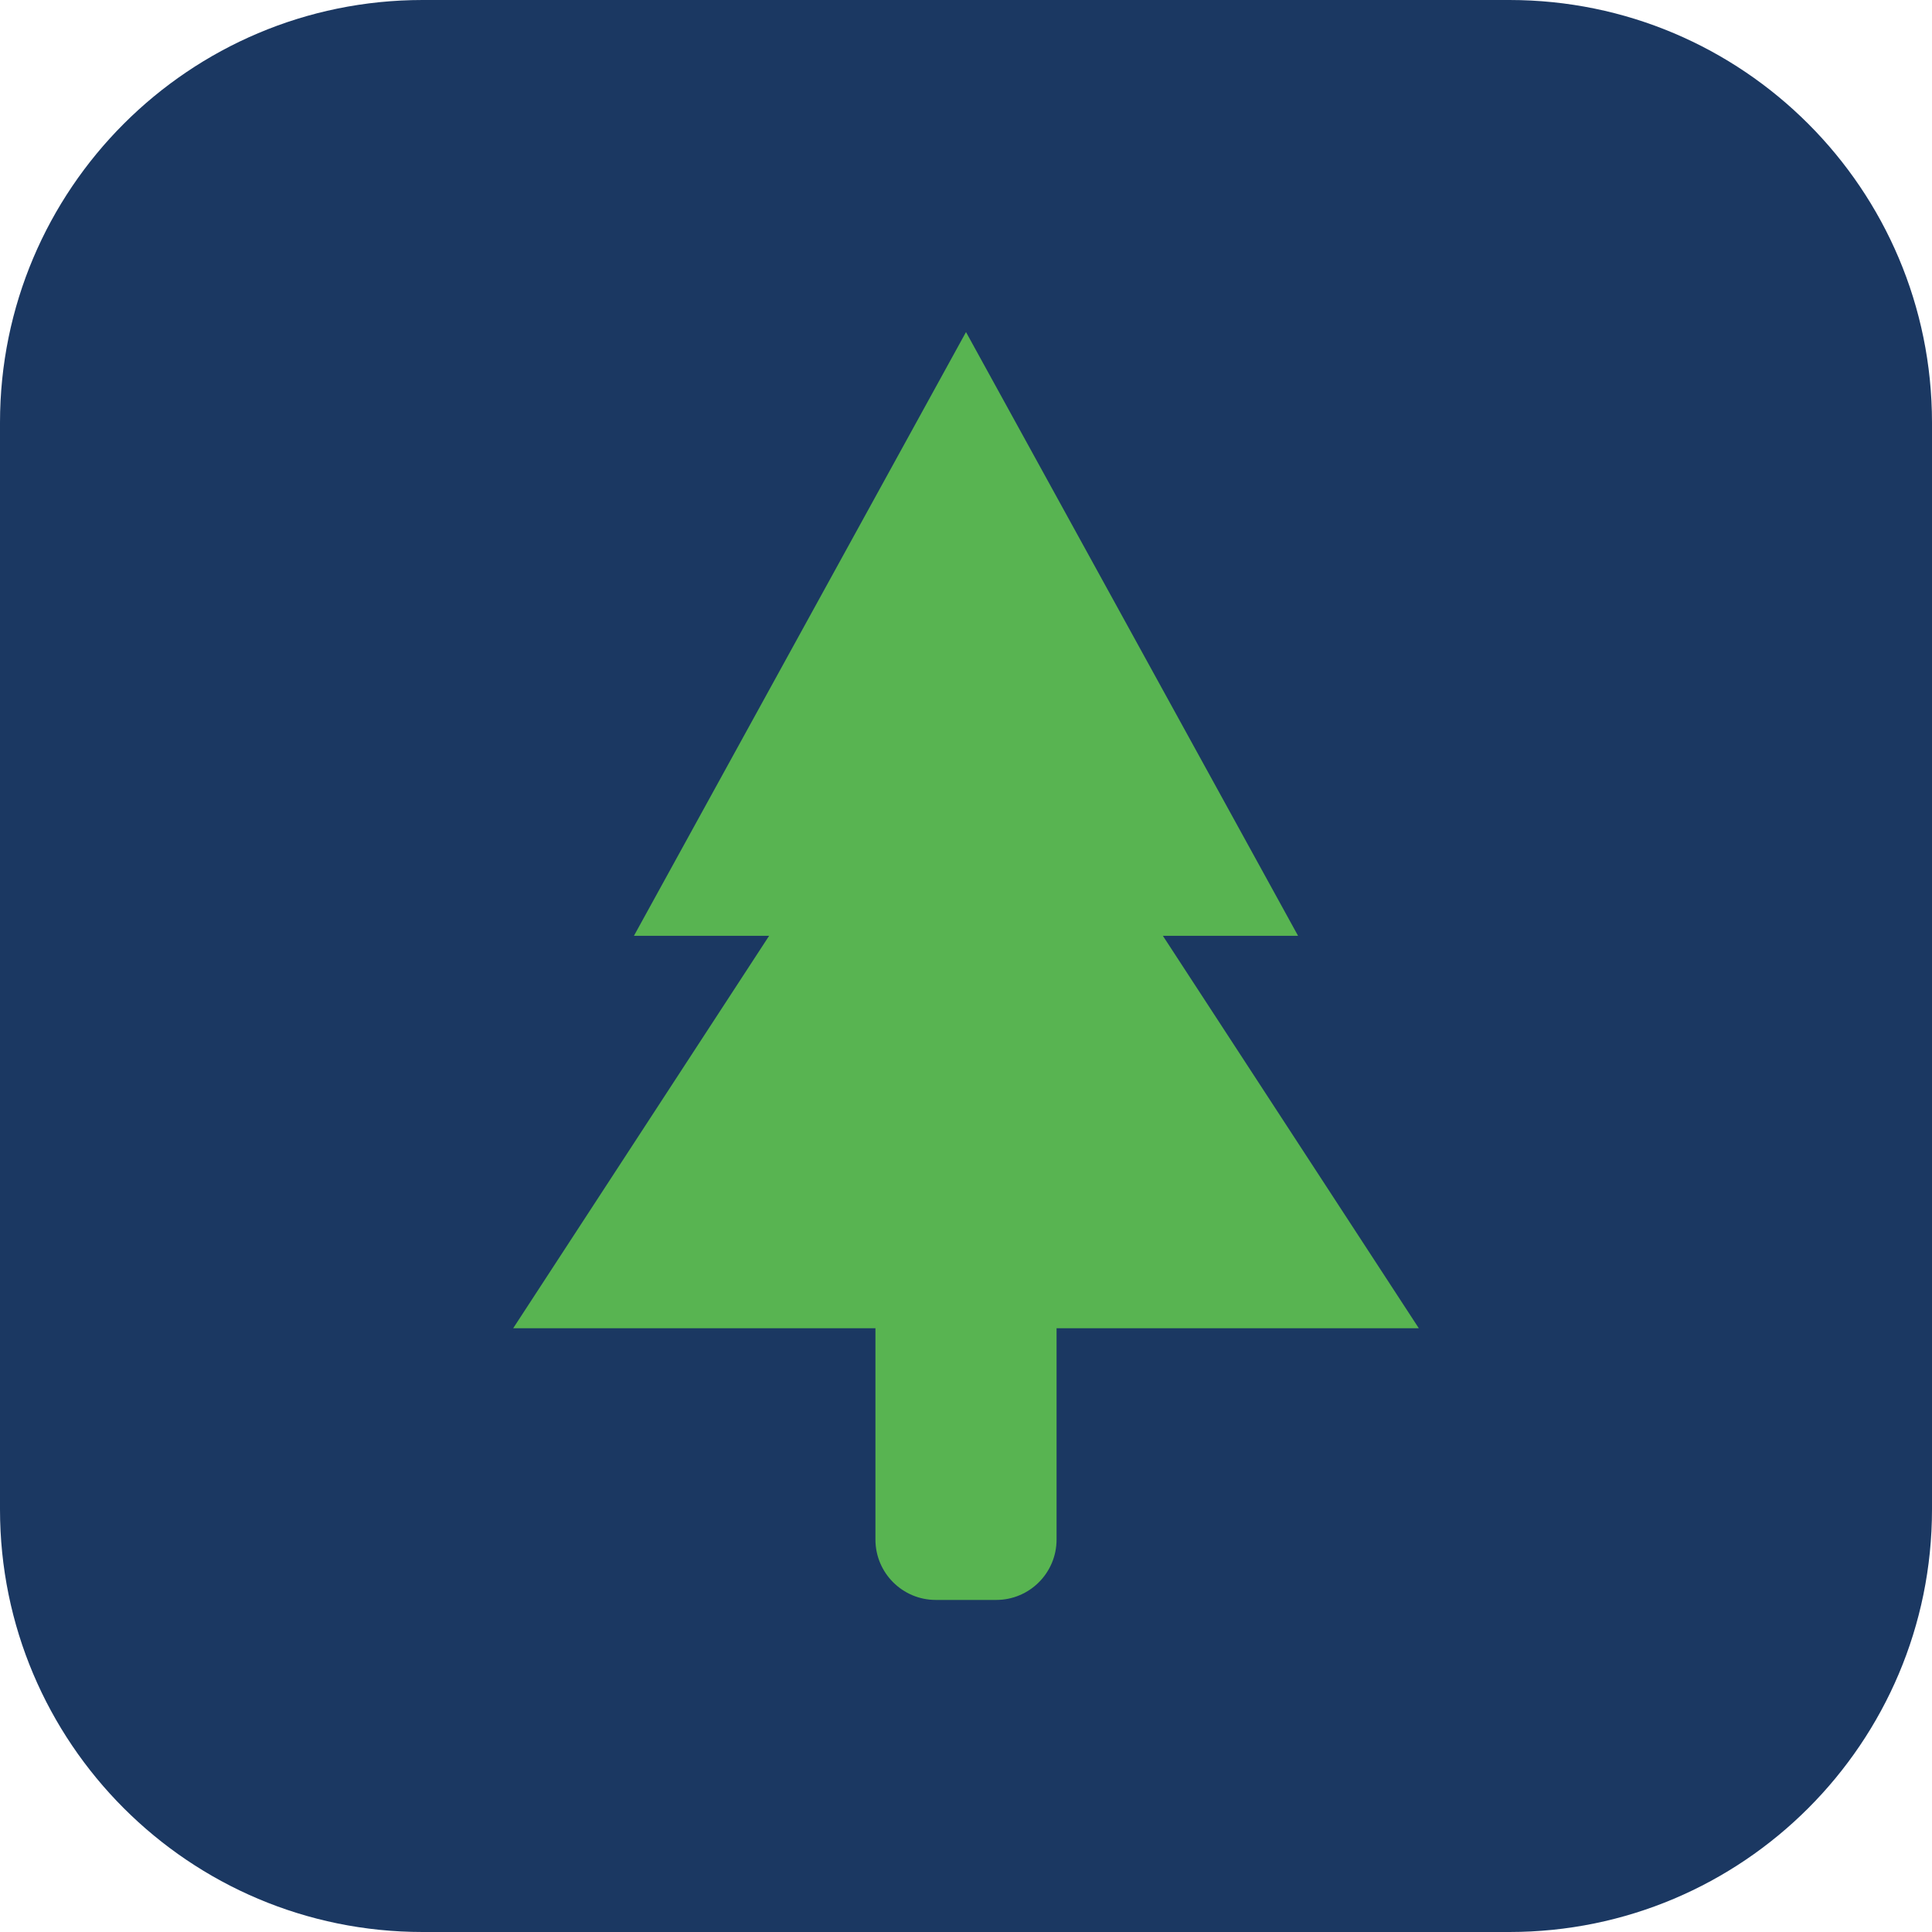
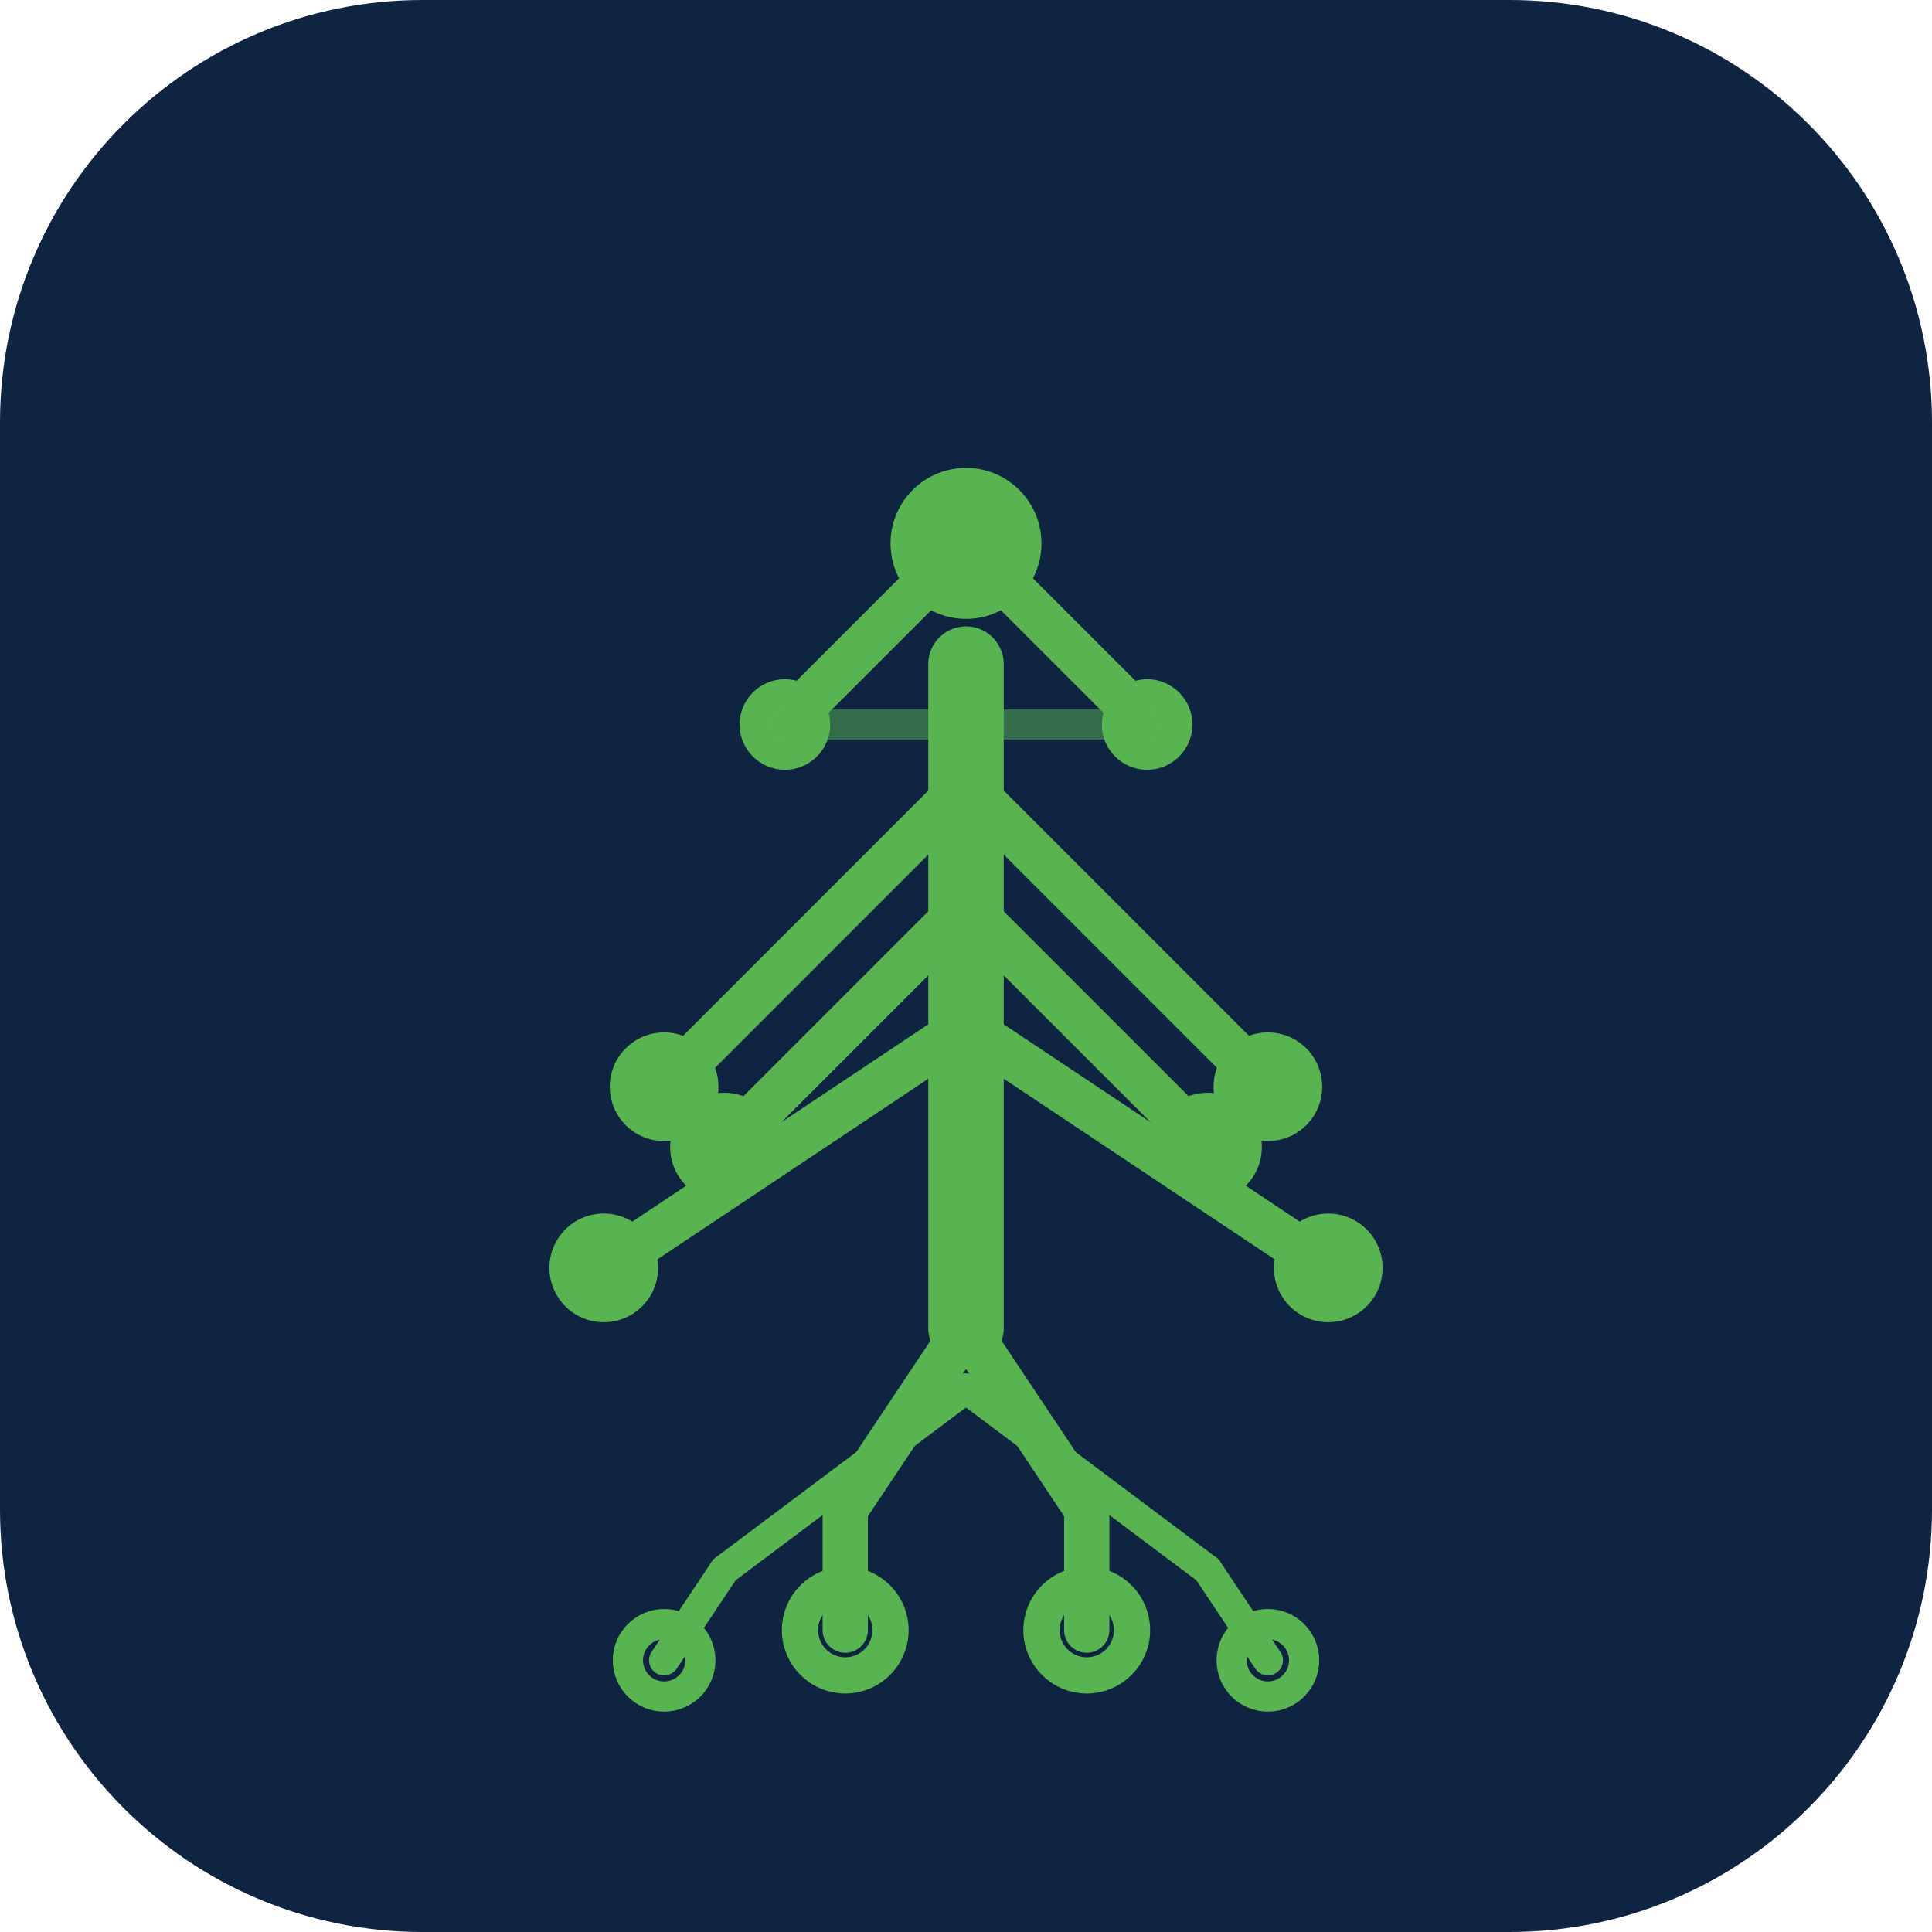
<svg xmlns="http://www.w3.org/2000/svg" viewBox="0 0 64 64">
-   <rect width="64" height="64" rx="14" fill="#1B3862" />
-   <path d="M32 11 L43 31 H21 Z" fill="#58B451" />
-   <path d="M32 21 L47 44 H17 Z" fill="#58B451" />
-   <rect x="29" y="42" width="6" height="11" rx="2" fill="#58B451" />
+   <rect width="64" height="64" rx="14" fill="#0F2440" />
+   <line x1="32" y1="22" x2="32" y2="44" stroke="#58B451" stroke-width="2.5" stroke-linecap="round" />
+   <line x1="32" y1="26" x2="22" y2="36" stroke="#58B451" stroke-width="1.5" stroke-linecap="round" />
+   <circle cx="22" cy="36" r="1.8" fill="#58B451" />
+   <line x1="32" y1="30" x2="24" y2="38" stroke="#58B451" stroke-width="1.5" stroke-linecap="round" />
+   <circle cx="24" cy="38" r="1.8" fill="#58B451" />
+   <line x1="32" y1="34" x2="20" y2="42" stroke="#58B451" stroke-width="1.5" stroke-linecap="round" />
+   <circle cx="20" cy="42" r="1.8" fill="#58B451" />
+   <line x1="32" y1="26" x2="42" y2="36" stroke="#58B451" stroke-width="1.5" stroke-linecap="round" />
+   <circle cx="42" cy="36" r="1.8" fill="#58B451" />
+   <line x1="32" y1="30" x2="40" y2="38" stroke="#58B451" stroke-width="1.5" stroke-linecap="round" />
+   <circle cx="40" cy="38" r="1.8" fill="#58B451" />
+   <line x1="32" y1="34" x2="44" y2="42" stroke="#58B451" stroke-width="1.5" stroke-linecap="round" />
+   <circle cx="44" cy="42" r="1.8" fill="#58B451" />
+   <circle cx="32" cy="18" r="2.5" fill="#58B451" />
+   <line x1="32" y1="18" x2="26" y2="24" stroke="#58B451" stroke-width="1.5" stroke-linecap="round" />
+   <circle cx="26" cy="24" r="1.5" fill="#58B451" />
+   <line x1="32" y1="18" x2="38" y2="24" stroke="#58B451" stroke-width="1.5" stroke-linecap="round" />
+   <circle cx="38" cy="24" r="1.5" fill="#58B451" />
+   <line x1="26" y1="24" x2="38" y2="24" stroke="#58B451" stroke-width="1" stroke-linecap="round" opacity="0.5" />
+   <line x1="32" y1="44" x2="28" y2="50" stroke="#58B451" stroke-width="1.5" stroke-linecap="round" />
+   <line x1="28" y1="50" x2="28" y2="54" stroke="#58B451" stroke-width="1.5" stroke-linecap="round" />
+   <circle cx="28" cy="54" r="1.5" fill="none" stroke="#58B451" stroke-width="1.2" />
+   <line x1="32" y1="44" x2="36" y2="50" stroke="#58B451" stroke-width="1.5" stroke-linecap="round" />
+   <line x1="36" y1="50" x2="36" y2="54" stroke="#58B451" stroke-width="1.5" stroke-linecap="round" />
+   <circle cx="36" cy="54" r="1.5" fill="none" stroke="#58B451" stroke-width="1.2" />
+   <line x1="32" y1="46" x2="24" y2="52" stroke="#58B451" stroke-width="1" stroke-linecap="round" />
+   <line x1="24" y1="52" x2="22" y2="55" stroke="#58B451" stroke-width="1" stroke-linecap="round" />
+   <circle cx="22" cy="55" r="1.2" fill="none" stroke="#58B451" stroke-width="1" />
+   <line x1="32" y1="46" x2="40" y2="52" stroke="#58B451" stroke-width="1" stroke-linecap="round" />
+   <line x1="40" y1="52" x2="42" y2="55" stroke="#58B451" stroke-width="1" stroke-linecap="round" />
+   <circle cx="42" cy="55" r="1.2" fill="none" stroke="#58B451" stroke-width="1" />
</svg>
